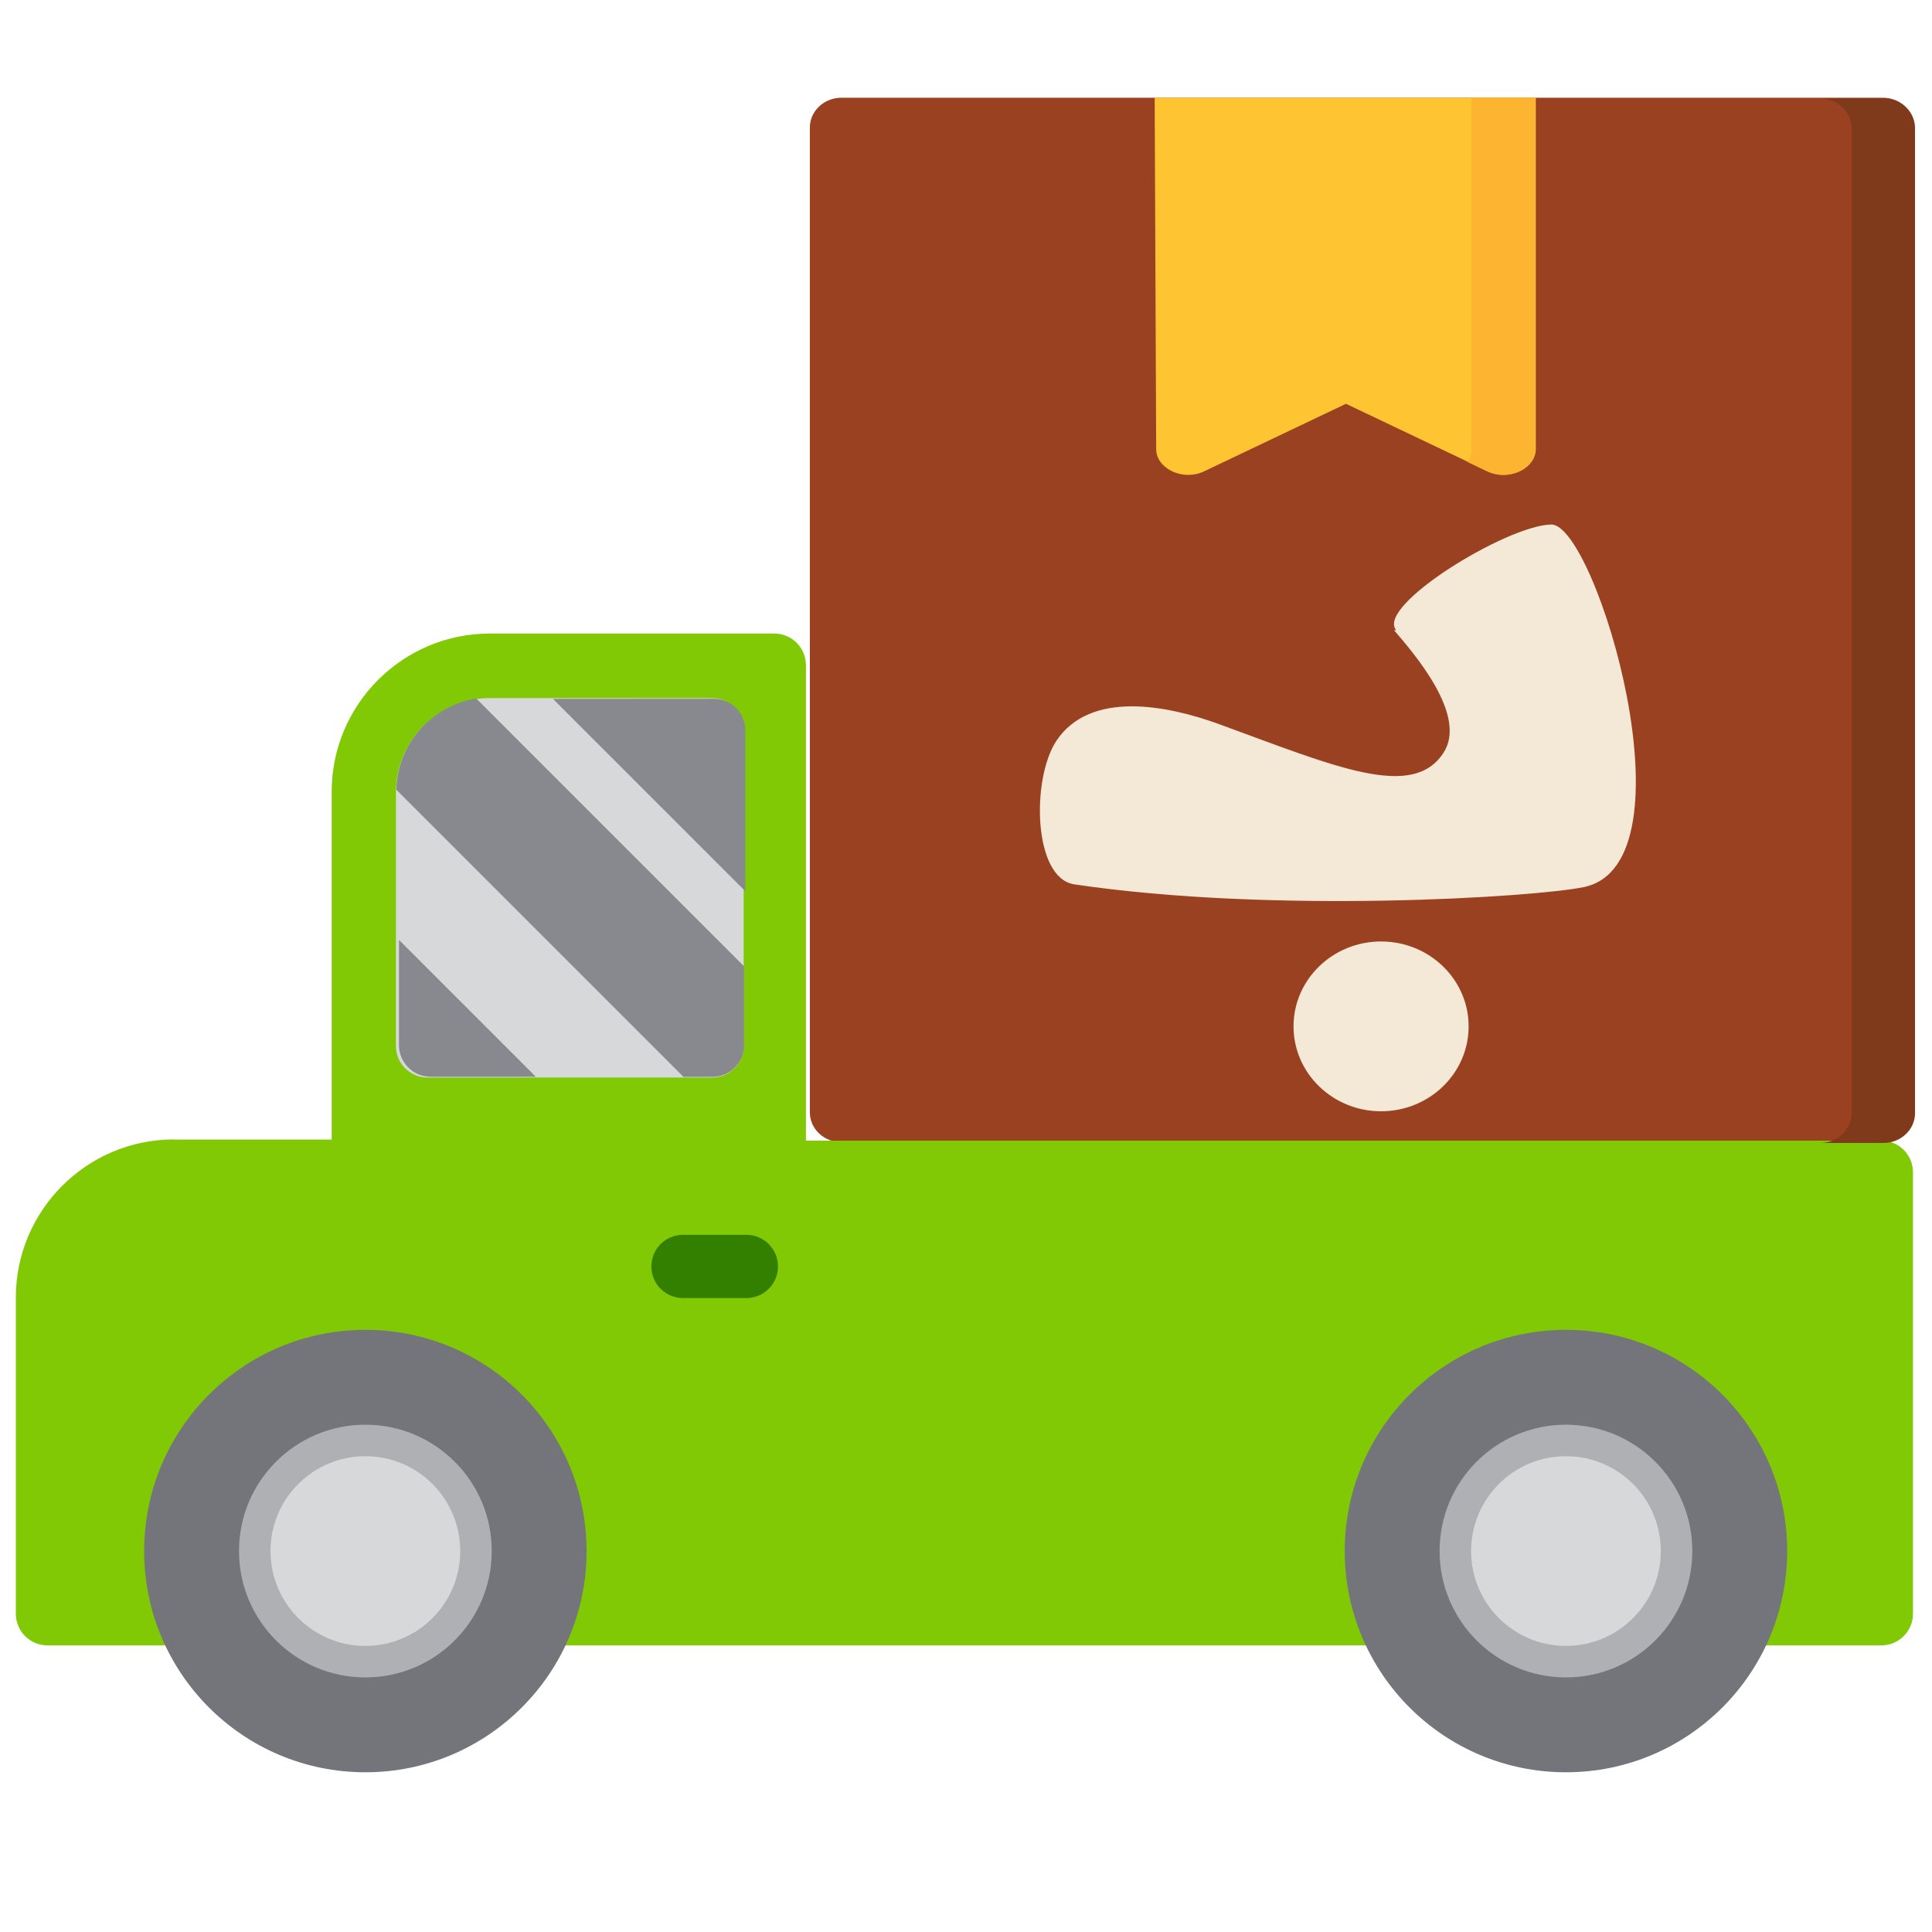
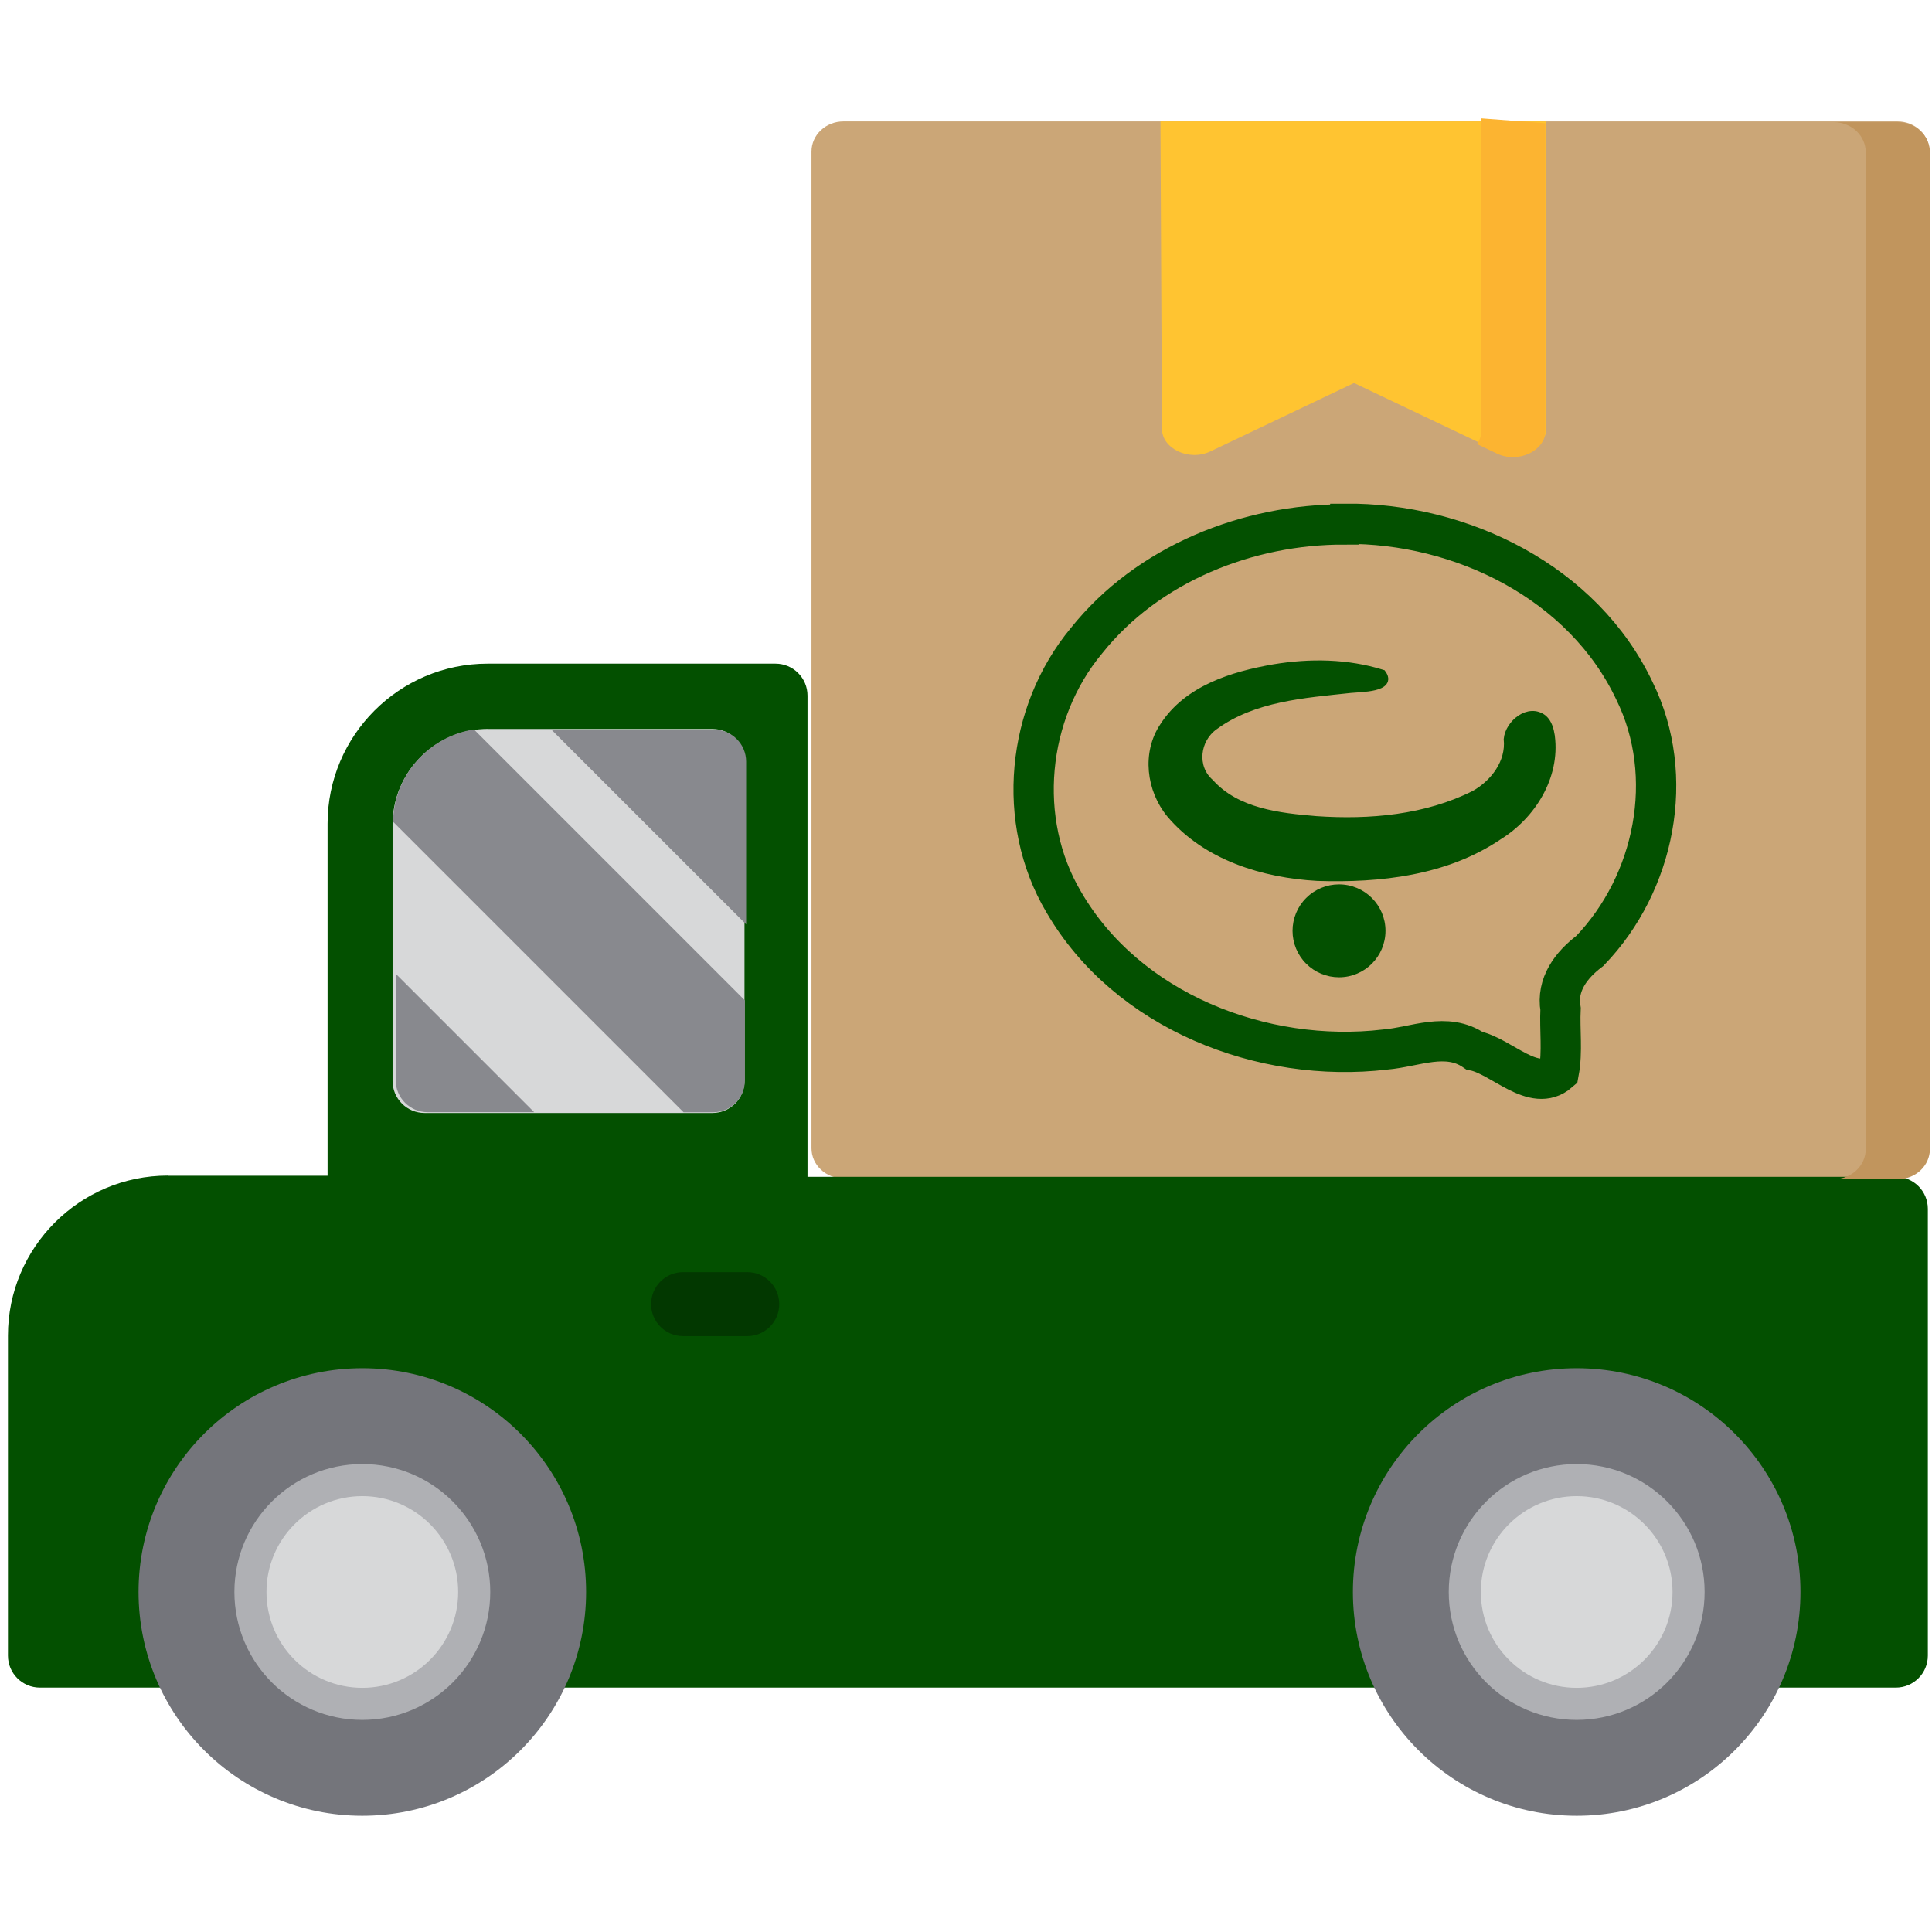
- <svg xmlns="http://www.w3.org/2000/svg" width="512" height="512" version="1.1">
-   <g transform="matrix(-1,0,0,1,512,0)">
-     <rect id="canvas_background" x="-1" y="-1" width="514" height="514" fill="none" />
-     <g id="canvasGrid" x="0" y="0" width="100%" height="100%" display="none" overflow="visible">
-       <rect width="100%" height="100%" fill="url(#gridpattern)" stroke-width="0" />
+ <svg xmlns="http://www.w3.org/2000/svg" width="128" height="128" version="1.1">
+   <g transform="matrix(-.253 0 0 .253 129 1.49)">
+     <path d="m290 25.9h-277c-4.63 0-8.38 3.54-8.38 7.9v261c0 4.36 3.75 7.9 8.38 7.9l142 16.8 134-16.8c4.63 0 8.38-3.54 8.38-7.9v-261c9.9e-4 -4.36-3.75-7.9-8.38-7.9z" fill="#fddd85" style="fill:#cba677" />
+     <path d="m466 302h-41.9v-92.2c0-23.1-18.8-41.9-41.9-41.9h-75.4c-4.63 0-8.38 3.75-8.38 8.38v126h-285c-4.63 9.8e-4 -8.38 3.75-8.38 8.38v117c0 4.63 3.75 8.38 8.38 8.38h486c4.63 0 8.38-3.75 8.38-8.38v-83.8c9.8e-4 -23.1-18.8-41.9-41.9-41.9z" fill="#e5563c" style="fill:#035000" />
+     <circle cx="415" cy="411" r="58.6" fill="#74757b" style="stroke-width:.982" />
+     <circle cx="415" cy="411" r="33.5" fill="#afb0b4" style="stroke-width:.982" />
+     <circle cx="415" cy="411" r="25.1" fill="#d7d8d9" style="stroke-width:.982" />
+     <circle cx="97" cy="411" r="58.6" fill="#74757b" style="stroke-width:.982" />
+     <circle cx="97" cy="411" r="33.5" fill="#afb0b4" style="stroke-width:.982" />
+     <circle cx="97" cy="411" r="25.1" fill="#d7d8d9" style="stroke-width:.982" />
+     <path d="m331 344h-16.8c-4.63 0-8.38-3.75-8.38-8.38s3.75-8.38 8.38-8.38h16.8c4.63 0 8.38 3.75 8.38 8.38s-3.75 8.38-8.38 8.38z" fill="#b83c26" style="fill:#023800" />
+     <path d="m382 185h-58.7c-4.63 0-8.38 3.75-8.38 8.38v83.8c0 4.63 3.75 8.38 8.38 8.38h75.4c4.63 0 8.38-3.75 8.38-8.38v-67.1c0-13.9-11.3-25.1-25.1-25.1z" fill="#d7d8d9" />
+     <g transform="matrix(.982 0 0 .982 -82.7 -132)" fill="#88898e">
+       <path d="m413 323c-4.71 0-8.53 3.82-8.53 8.53v43.4l51.9-51.9z" />
+       <path d="m477 323-72.2 72.2v21.3c0 4.71 3.82 8.53 8.53 8.53h7.82l77.5-77.5c-0.333-12.5-9.6-22.7-21.6-24.6z" />
+       <path d="m461 425h28.4c4.71 0 8.53-3.82 8.53-8.53v-28.4z" />
    </g>
+     <path d="m21.3 295v-261c0-4.36 3.75-7.9 8.38-7.9h-16.8c-4.63 0-8.38 3.54-8.38 7.9v261c0 4.36 3.75 7.9 8.38 7.9h16.8c-4.63 0-8.38-3.54-8.38-7.9z" fill="#fdd042" style="fill:#c1955d" />
+     <path d="m206 25.9h-101v80.5c0 5.13 7.01 8.62 12.7 5.91l37.6-17.9 37.6 17.9c5.67 2.71 12.7-0.767 12.7-5.89z" fill="#f2c127" style="fill:#ffc431;stroke-width:.892" />
+     <path d="m122 107v-81.9l-16.8 1.27v80.6c0 5.13 7.01 8.62 12.7 5.91l5.22-2.49c-0.726-0.998-1.15-2.16-1.15-3.42z" fill="#e1a527" style="fill:#fcb431;stroke-width:.892" />
  </g>
-   <g transform="matrix(-1,0,0,1,512,0)">
-     <g stroke="null">
-       <g stroke="null">
-         <path d="m290 25.9h-277c-4.63 0-8.38 3.54-8.38 7.9v261c0 4.36 3.75 7.9 8.38 7.9l142 16.8 134-16.8c4.63 0 8.38-3.54 8.38-7.9v-261c9.9e-4 -4.36-3.75-7.9-8.38-7.9z" fill="#fddd85" style="fill:#9a4121" />
-         <path d="m466 302h-41.9v-92.2c0-23.1-18.8-41.9-41.9-41.9h-75.4c-4.63 0-8.38 3.75-8.38 8.38v126h-285c-4.63 9.8e-4 -8.38 3.75-8.38 8.38v117c0 4.63 3.75 8.38 8.38 8.38h486c4.63 0 8.38-3.75 8.38-8.38v-83.8c9.8e-4 -23.1-18.8-41.9-41.9-41.9z" fill="#e5563c" style="fill:#80c904" />
-         <circle transform="matrix(.982 0 0 .982 -82.7 -132)" cx="507" cy="553" r="59.7" fill="#74757b" />
-         <circle transform="matrix(.982 0 0 .982 -82.7 -132)" cx="507" cy="553" r="34.1" fill="#afb0b4" />
-         <circle transform="matrix(.982 0 0 .982 -82.7 -132)" cx="507" cy="553" r="25.6" fill="#d7d8d9" />
-         <circle transform="matrix(.982 0 0 .982 -82.7 -132)" cx="183" cy="553" r="59.7" fill="#74757b" />
-         <circle transform="matrix(.982 0 0 .982 -82.7 -132)" cx="183" cy="553" r="34.1" fill="#afb0b4" />
-         <circle transform="matrix(.982 0 0 .982 -82.7 -132)" cx="183" cy="553" r="25.6" fill="#d7d8d9" />
-         <path d="m331 344h-16.8c-4.63 0-8.38-3.75-8.38-8.38 0-4.63 3.75-8.38 8.38-8.38h16.8c4.63 0 8.38 3.75 8.38 8.38 0 4.63-3.75 8.38-8.38 8.38z" fill="#b83c26" style="fill:#338000" />
-         <path d="m382 185h-58.7c-4.63 0-8.38 3.75-8.38 8.38v83.8c0 4.63 3.75 8.38 8.38 8.38h75.4c4.63 0 8.38-3.75 8.38-8.38v-67.1c0-13.9-11.3-25.1-25.1-25.1z" fill="#d7d8d9" />
-         <g transform="matrix(.982 0 0 .982 -82.7 -132)" fill="#88898e">
-           <path d="m413 323c-4.71 0-8.53 3.82-8.53 8.53v43.4l51.9-51.9z" />
-           <path d="m477 323-72.2 72.2v21.3c0 4.71 3.82 8.53 8.53 8.53h7.82l77.5-77.5c-0.333-12.5-9.6-22.7-21.6-24.6z" />
-           <path d="m461 425h28.4c4.71 0 8.53-3.82 8.53-8.53v-28.4z" />
-         </g>
-         <path d="m21.3 295v-261c0-4.36 3.75-7.9 8.38-7.9h-16.8c-4.63 0-8.38 3.54-8.38 7.9v261c0 4.36 3.75 7.9 8.38 7.9h16.8c-4.63 0-8.38-3.54-8.38-7.9z" fill="#fdd042" style="fill:#7e3a1a" />
-         <path d="m206 25.9h-101v93.1c0 5.13 7.01 8.62 12.7 5.91l37.6-17.9 37.6 17.9c5.67 2.71 12.7-0.767 12.7-5.89z" fill="#f2c127" style="fill:#ffc431;stroke-width:.892" />
-         <path d="m122 119v-93.1h-16.8v93.1c0 5.13 7.01 8.62 12.7 5.91l5.22-2.49c-0.726-0.998-1.15-2.16-1.15-3.42z" fill="#e1a527" style="fill:#fcb431;stroke-width:.892" />
-       </g>
-       <path d="m142 167c5.49-6.43-29.3-27.8-41.1-28-11.8-0.191-38.8 89.9-8.59 96.1 12.9 2.66 82.3 7.11 135-0.74 10.9-1.64 11.4-27.9 4.76-38-8.97-13.5-29.4-9.48-43.2-4.43-30.9 11.3-51.2 20.2-59.4 7.58-6.44-9.83 7.6-26.1 13.1-32.5z" style="clip-rule:evenodd;fill-rule:evenodd;fill:#f4e8d7;image-rendering:optimizeQuality;shape-rendering:geometricPrecision;stroke:none" />
-       <ellipse transform="scale(-1,1)" cx="-146" cy="272" rx="23.2" ry="22.5" style="clip-rule:evenodd;fill-rule:evenodd;fill:#f4e8d7;image-rendering:optimizeQuality;shape-rendering:geometricPrecision;stroke:none" />
+   <path d="m89.1 34.7c7.71-0.065 15.8 3.88 19.2 11.1 2.76 5.63 1.36 12.7-2.97 17.2-1.24 0.934-2.22 2.23-1.94 3.85-0.066 1.39 0.138 2.82-0.115 4.18-1.65 1.43-3.78-1.05-5.59-1.42-1.85-1.27-3.93-0.241-5.92-0.075-8.11 0.958-17.1-2.53-21.3-9.79-3.16-5.35-2.47-12.5 1.52-17.3 4.07-5.1 10.7-7.72 17.1-7.7z" style="fill:none;stroke-width:2.67;stroke:#035000" />
+   <g transform="matrix(.327 0 0 .327 -8.27 25.7)">
+     <g transform="matrix(2.6 0 0 2.6 9047 -3e3)" style="fill:#035000;shape-inside:url(#rect3271);stroke-width:.426;stroke:#035000;white-space:pre" aria-label="ب">
+       <path d="m-3349 1181c0.407 3.15-1.49 6.18-4.11 7.8-4.11 2.78-9.26 3.35-14.1 3.19-4.23-0.23-8.7-1.6-11.5-4.92-1.57-1.9-1.93-4.78-0.523-6.87 1.86-2.9 5.39-3.98 8.6-4.54 2.81-0.47 5.74-0.435 8.47 0.422 0.883 1.2-1.7 1.18-2.48 1.26-3.63 0.393-7.54 0.646-10.6 2.88-1.43 1.02-1.69 3.18-0.332 4.37 2.07 2.3 5.36 2.66 8.27 2.9 4.17 0.286 8.53-0.1 12.3-1.99 1.52-0.849 2.76-2.47 2.57-4.29 0.123-1.23 1.68-2.51 2.82-1.62 0.402 0.348 0.536 0.892 0.615 1.39z" style="fill:#035000;stroke-width:.55;stroke:#035000" />
    </g>
+     <path d="m306 110a9.41 9.41 0 0 1-9.41 9.41 9.41 9.41 0 0 1-9.42-9.41 9.41 9.41 0 0 1 9.42-9.41 9.41 9.41 0 0 1 9.41 9.41z" style="fill:#035000;paint-order:markers fill stroke" />
  </g>
</svg>
